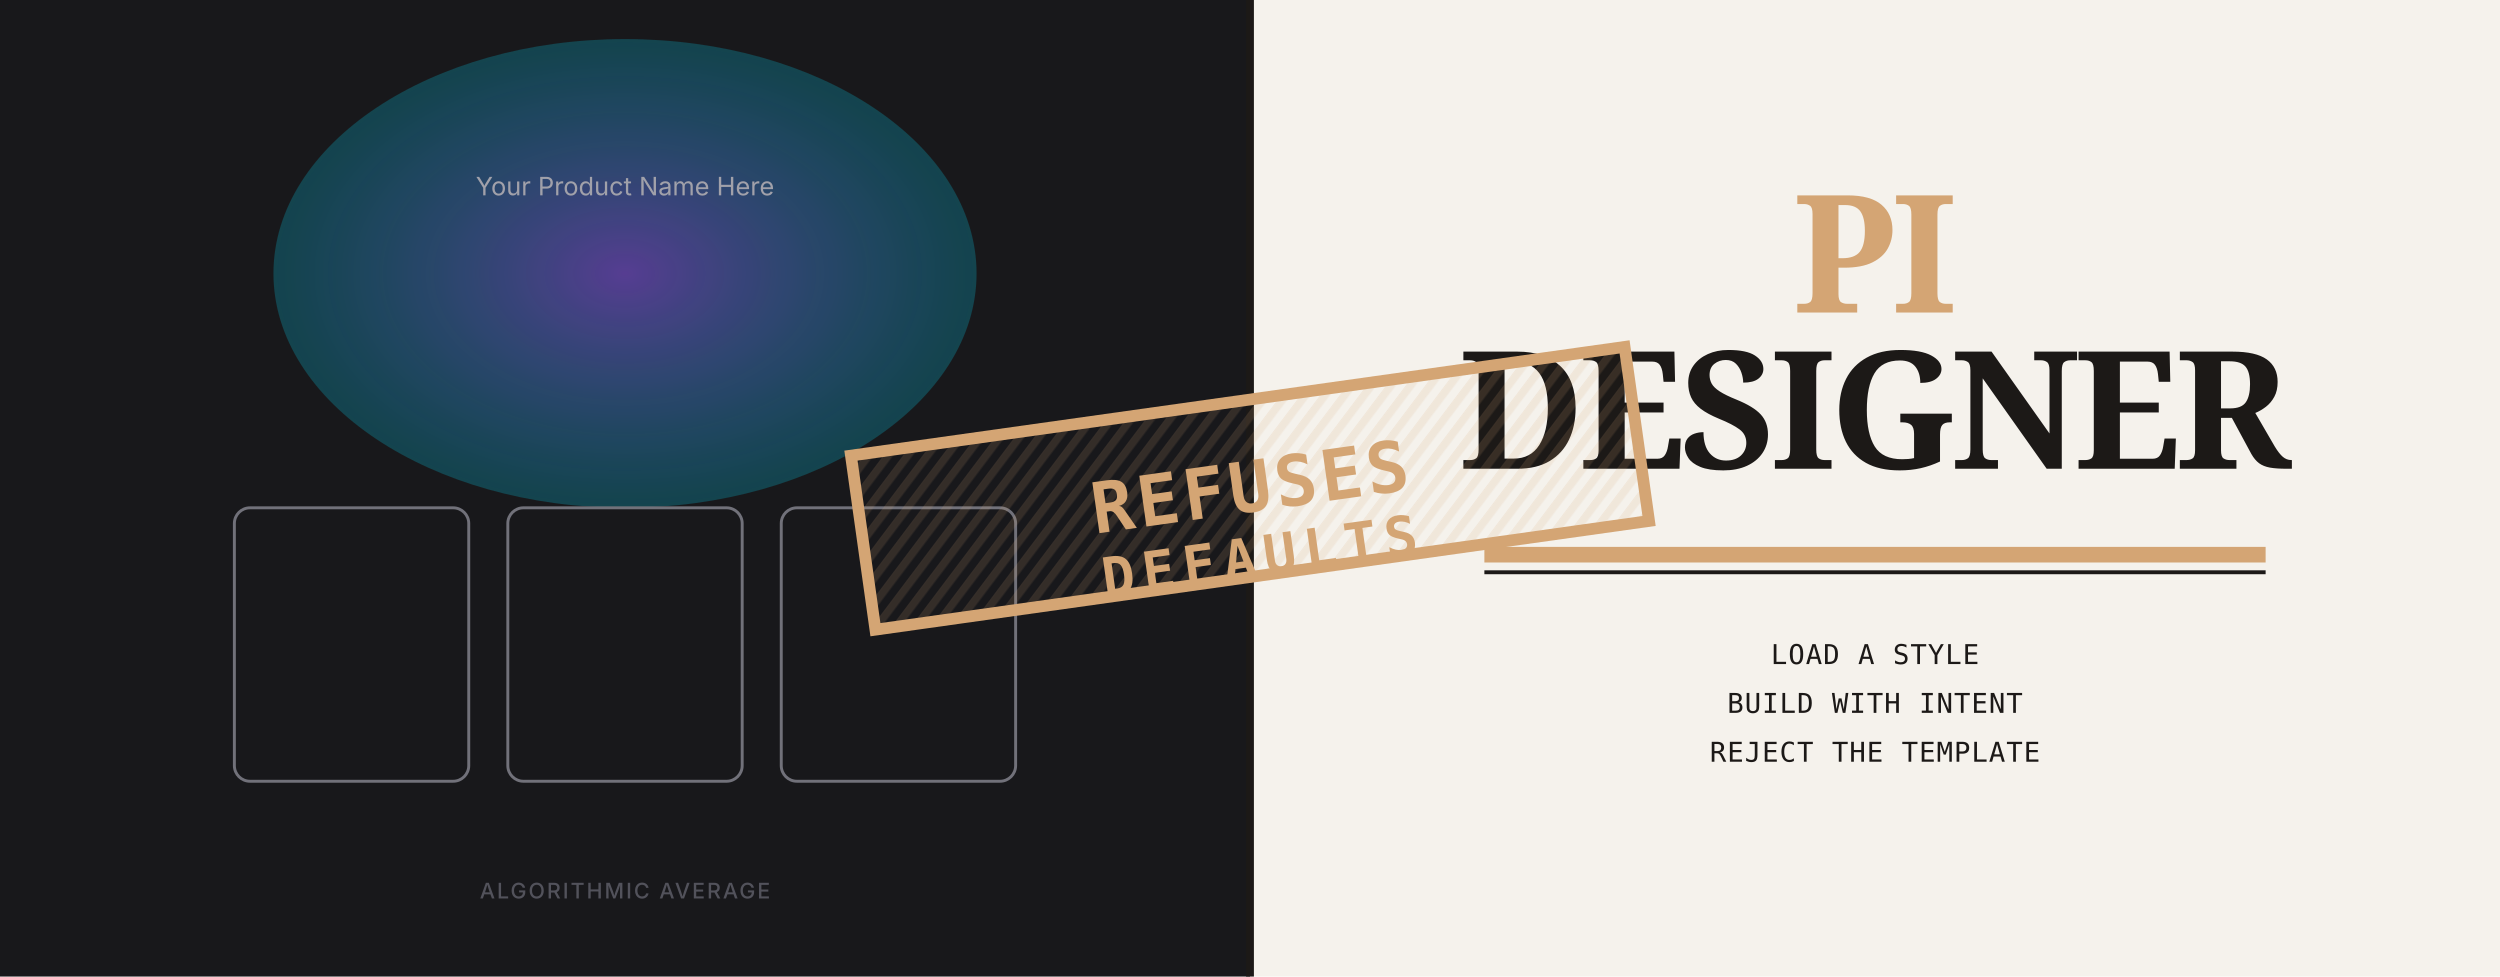
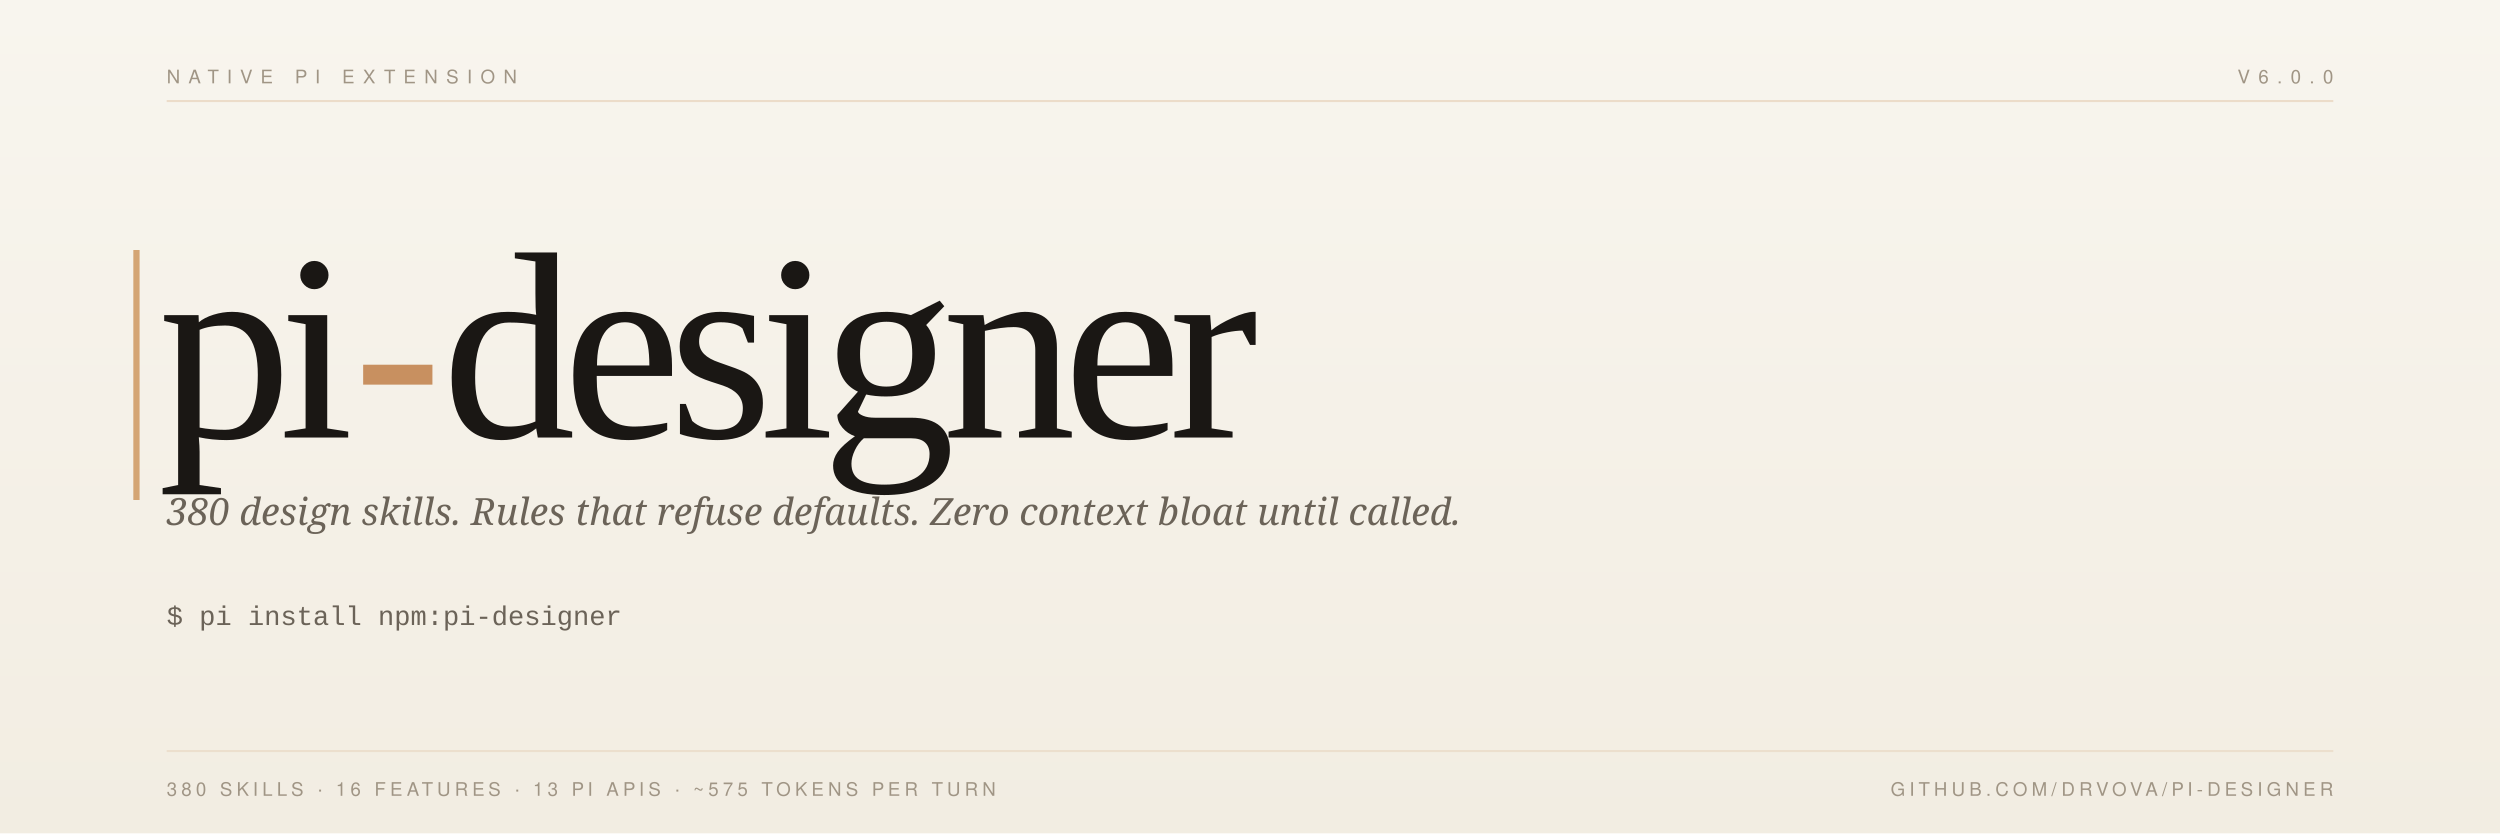
- <svg xmlns="http://www.w3.org/2000/svg" width="1280" height="500" viewBox="0 0 1280 500">
+ <svg xmlns="http://www.w3.org/2000/svg" viewBox="0 0 1200 400">
  <defs>
-     <radialGradient id="genericBlob" cx="50%" cy="50%">
-       <stop offset="0%" style="stop-color:#8b5cf6;stop-opacity:0.6" />
-       <stop offset="100%" style="stop-color:#06b6d4;stop-opacity:0.3" />
-     </radialGradient>
-     <pattern id="stripes" width="8" height="8" patternUnits="userSpaceOnUse" patternTransform="rotate(45)">
-       <rect width="4" height="8" fill="#d4a574" />
-       <rect x="4" width="4" height="8" fill="transparent" />
-     </pattern>
+     <linearGradient id="paper" x1="0" y1="0" x2="0" y2="1">
+       <stop offset="0%" stop-color="#F8F5EE" />
+       <stop offset="100%" stop-color="#F2EDE2" />
+     </linearGradient>
  </defs>
-   <rect width="640" height="500" fill="#18181b" />
-   <ellipse cx="320" cy="140" rx="180" ry="120" fill="url(#genericBlob)" opacity="0.9" />
-   <rect x="120" y="260" width="120" height="140" fill="none" stroke="#71717a" stroke-width="1.5" rx="8" />
-   <rect x="260" y="260" width="120" height="140" fill="none" stroke="#71717a" stroke-width="1.5" rx="8" />
-   <rect x="400" y="260" width="120" height="140" fill="none" stroke="#71717a" stroke-width="1.5" rx="8" />
-   <text x="320" y="100" font-family="system-ui, -apple-system" font-size="13" fill="#a1a1aa" text-anchor="middle" letter-spacing="0">
-     Your Product Name Here
+   <rect width="1200" height="400" fill="url(#paper)" />
+   <rect x="80" y="48" width="1040" height="1" fill="#D4A574" opacity="0.3" />
+   <text x="80" y="40" font-family="Helvetica, Arial, sans-serif" font-size="9" fill="#A09585" letter-spacing="4">NATIVE PI EXTENSION</text>
+   <text x="1120" y="40" text-anchor="end" font-family="Helvetica, Arial, sans-serif" font-size="9" fill="#A09585" letter-spacing="4">V6.0.0</text>
+   <text x="76" y="210" font-family="Georgia, 'Times New Roman', serif" font-size="128" font-weight="400" fill="#1A1714" letter-spacing="-6">
+     pi<tspan font-style="italic" fill="#C89060">-</tspan>designer
  </text>
-   <text x="320" y="460" font-family="system-ui, -apple-system" font-size="11" fill="#52525b" text-anchor="middle" font-weight="500" letter-spacing="1">
-     ALGORITHMIC AVERAGE
+   <text x="80" y="252" font-family="Georgia, serif" font-size="18" font-style="italic" fill="#6B6358">
+     380 design skills. Rules that refuse defaults. Zero context bloat until called.
  </text>
-   <rect x="640" width="640" height="500" fill="#f5f2ec" />
-   <text x="960" y="160" font-family="serif" font-size="84" fill="#d4a574" text-anchor="middle" font-weight="900" letter-spacing="-3">
-     PI
+   <rect x="64" y="120" width="3" height="120" fill="#D4A574" />
+   <text x="80" y="300" font-family="'Courier New', monospace" font-size="13" fill="#6B6358">
+     $ pi install npm:pi-designer
  </text>
-   <text x="960" y="240" font-family="serif" font-size="84" fill="#1c1917" text-anchor="middle" font-weight="900" letter-spacing="-3">
-     DESIGNER
+   <rect x="80" y="360" width="1040" height="1" fill="#D4A574" opacity="0.2" />
+   <text x="80" y="382" font-family="Helvetica, Arial, sans-serif" font-size="9" fill="#A09585" letter-spacing="2">
+     380 SKILLS · 16 FEATURES · 13 PI APIS · ~575 TOKENS PER TURN
  </text>
-   <rect x="760" y="280" width="400" height="8" fill="#d4a574" />
-   <rect x="760" y="292" width="400" height="2" fill="#1c1917" />
-   <text x="960" y="340" font-family="monospace" font-size="14" fill="#1c1917" text-anchor="middle" letter-spacing="0.5">
-     LOAD A STYLE
+   <text x="1120" y="382" text-anchor="end" font-family="Helvetica, Arial, sans-serif" font-size="9" fill="#A09585" letter-spacing="2">
+     GITHUB.COM/DRVOVA/PI-DESIGNER
  </text>
-   <text x="960" y="365" font-family="monospace" font-size="14" fill="#1c1917" text-anchor="middle" letter-spacing="0.5">
-     BUILD WITH INTENT
-   </text>
-   <text x="960" y="390" font-family="monospace" font-size="14" fill="#1c1917" text-anchor="middle" letter-spacing="0.5">
-     REJECT THE TEMPLATE
-   </text>
-   <rect x="638" y="0" width="4" height="500" fill="#1c1917" />
-   <g transform="translate(640, 250) rotate(-8)">
-     <rect x="-200" y="-45" width="400" height="90" fill="url(#stripes)" opacity="0.15" />
-     <rect x="-200" y="-45" width="400" height="90" fill="none" stroke="#d4a574" stroke-width="6" />
-     <text x="0" y="12" font-family="monospace" font-size="36" fill="#d4a574" text-anchor="middle" font-weight="900" letter-spacing="2">
-       REFUSES
-     </text>
-     <text x="0" y="45" font-family="monospace" font-size="28" fill="#d4a574" text-anchor="middle" font-weight="900" letter-spacing="4">
-       DEFAULTS
-     </text>
-   </g>
</svg>
